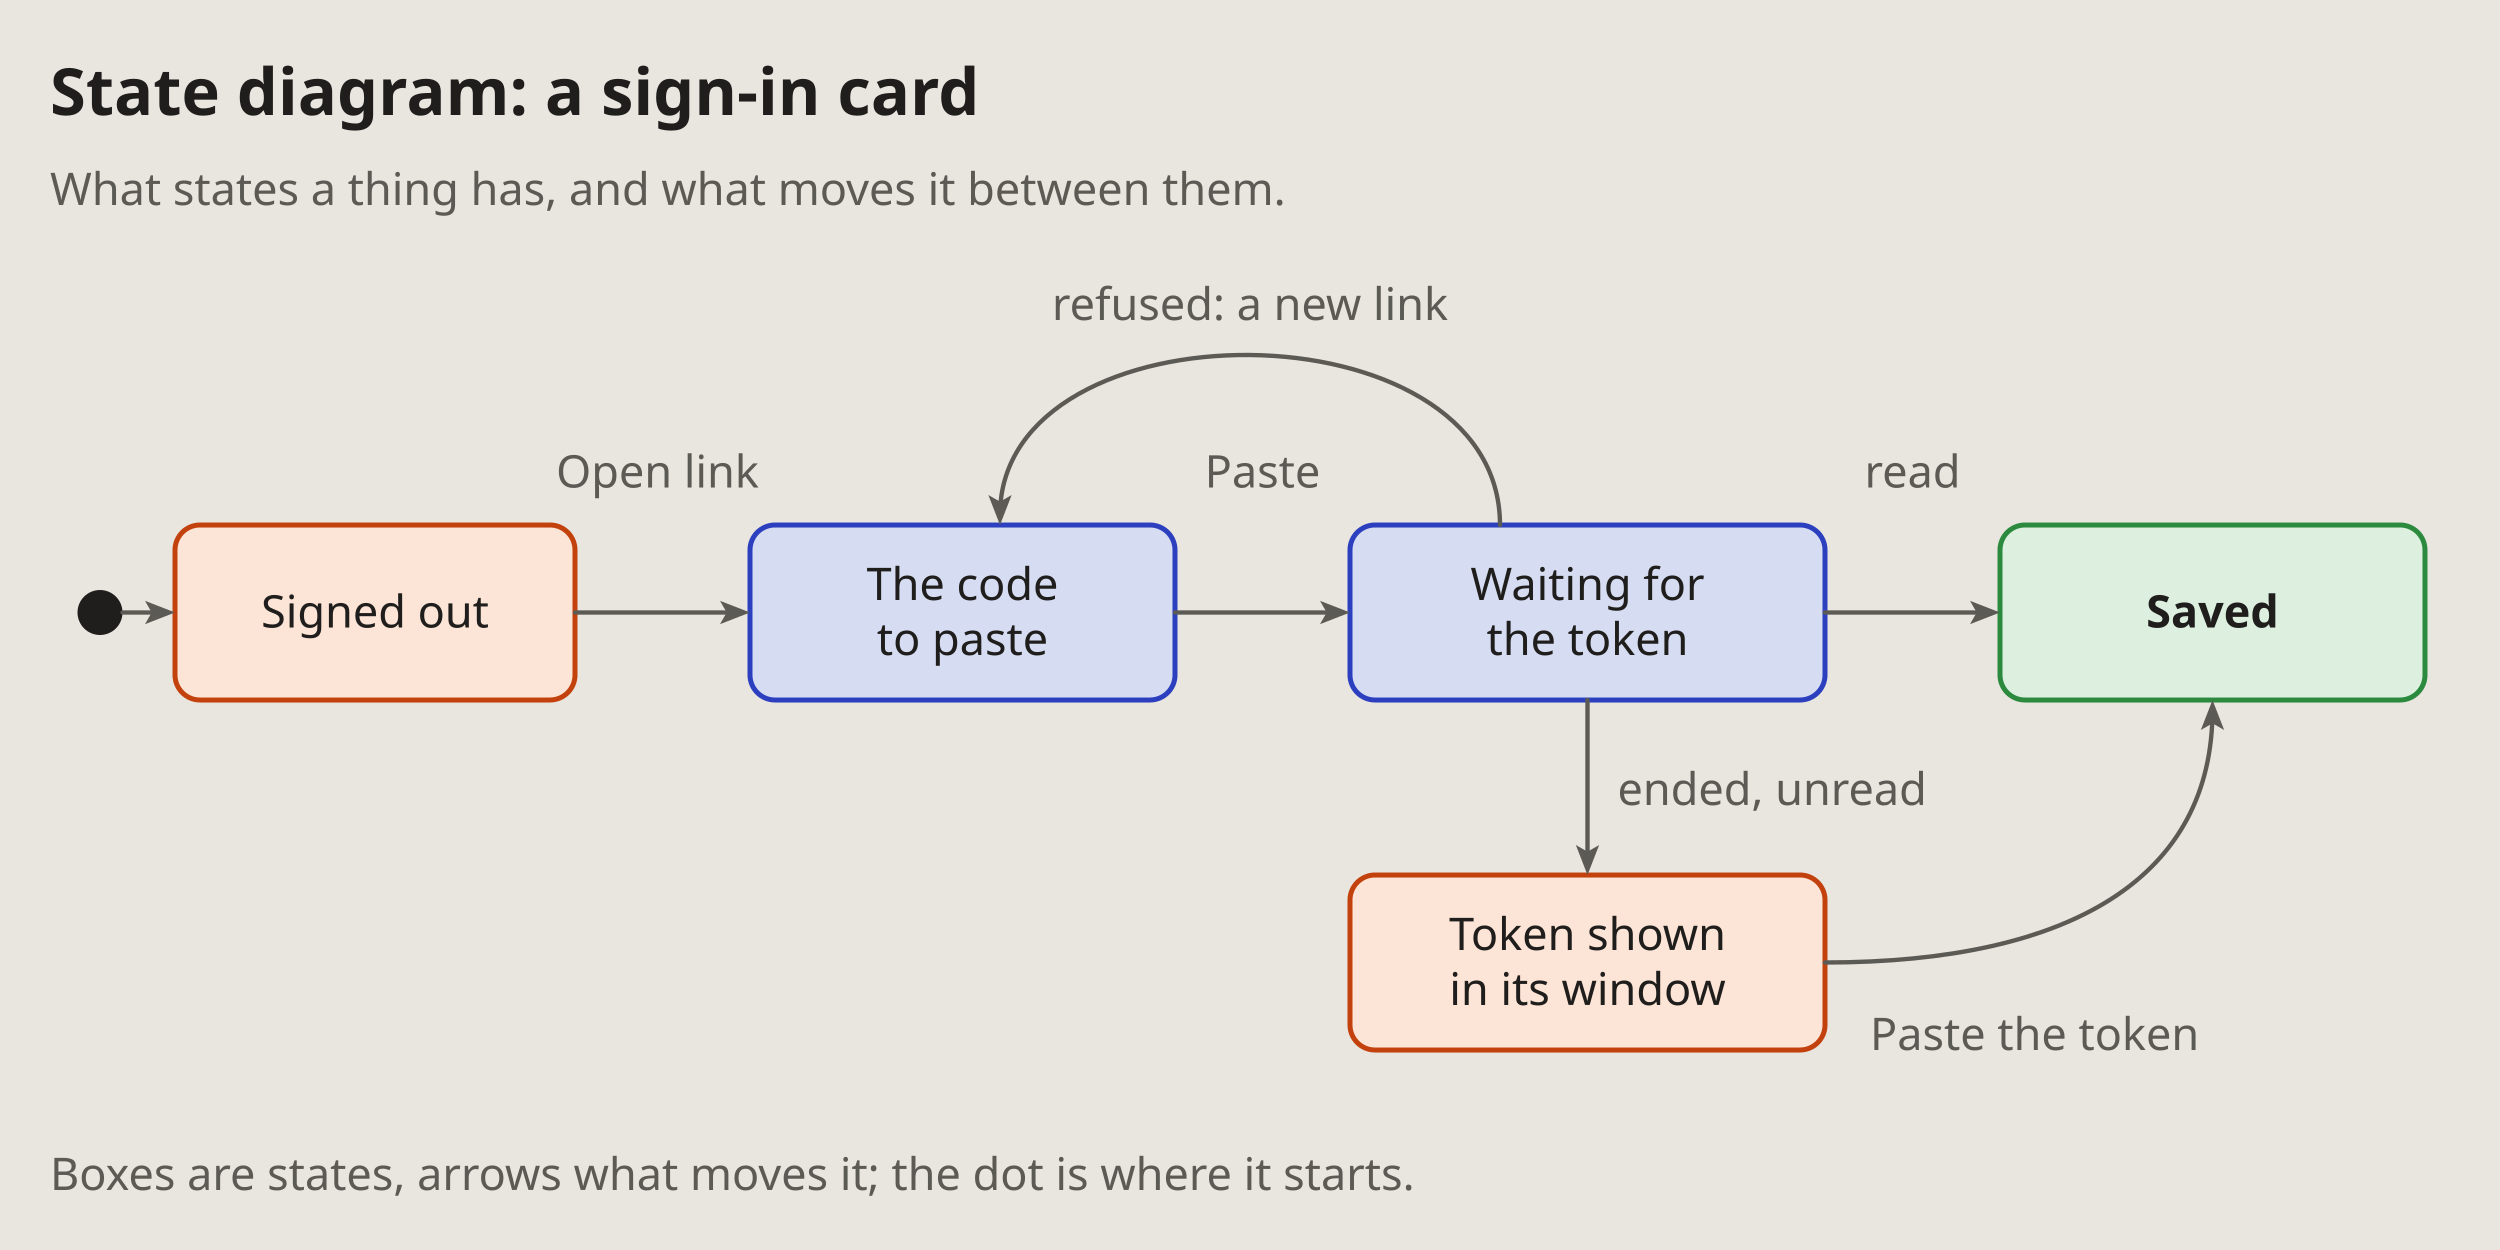
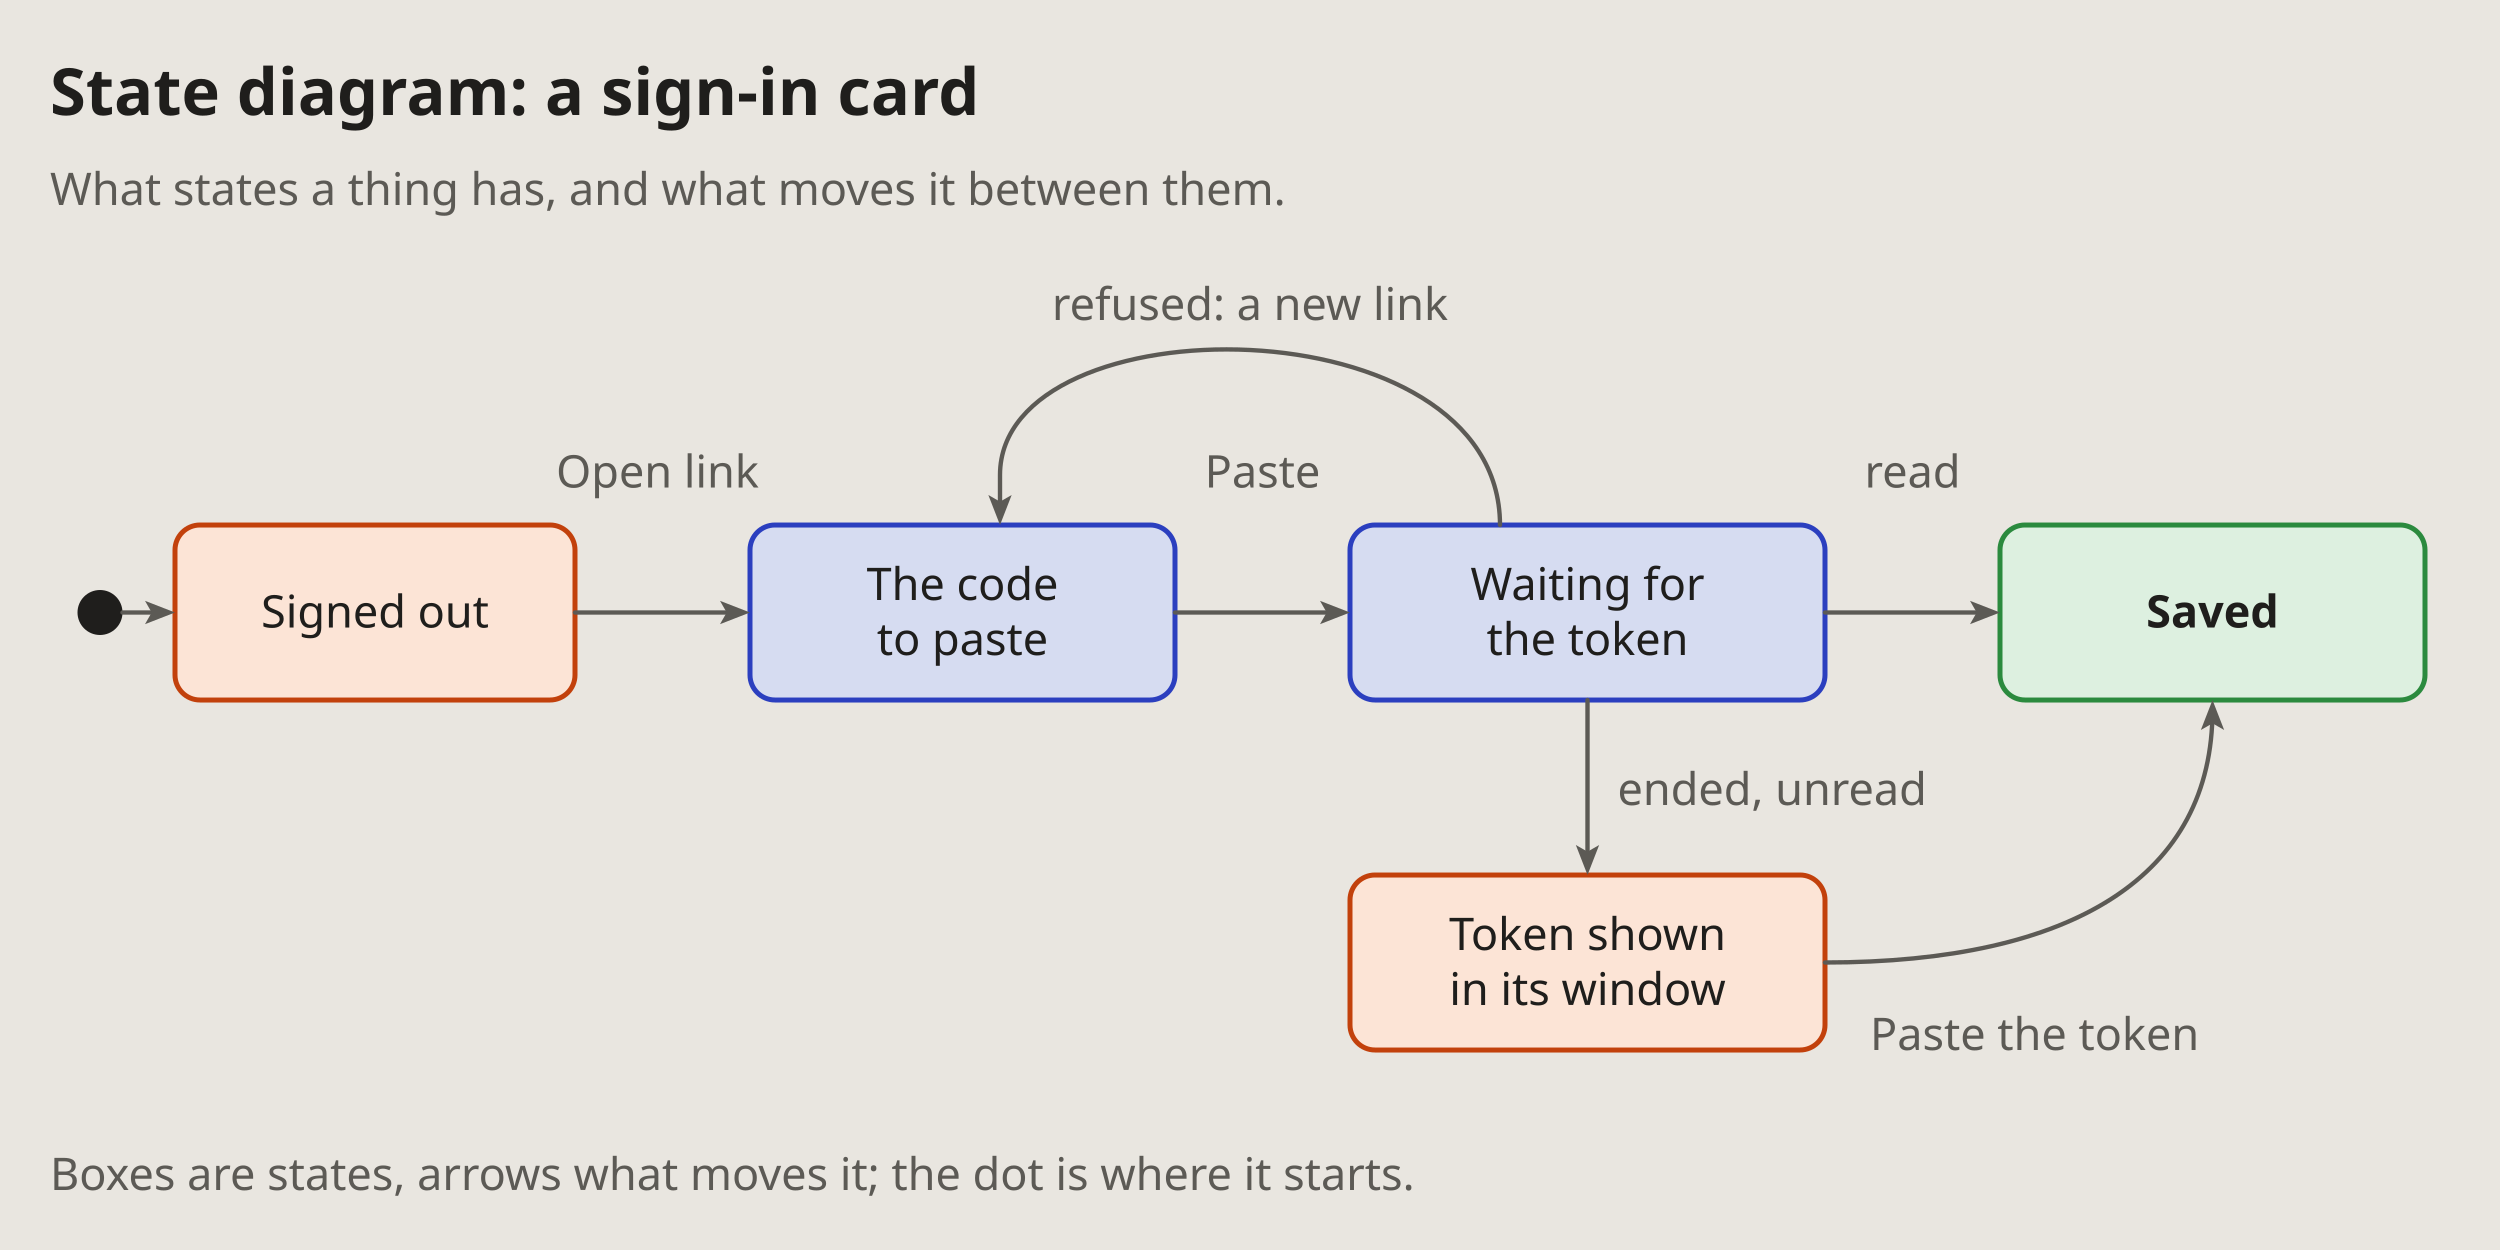
<svg xmlns="http://www.w3.org/2000/svg" viewBox="0 0 1000 500" width="1000" height="500" font-family="Noto Sans, Ubuntu, system-ui, sans-serif">
  <defs>
    <marker id="arrow-text" viewBox="0 0 12 12" refX="8" refY="6" markerUnits="userSpaceOnUse" markerWidth="16" markerHeight="16" orient="auto-start-reverse">
      <path d="M2 2.5 L11 6 L2 9.5 L4 6 z" fill="#1F1E1C" stroke-linejoin="round" />
    </marker>
    <marker id="arrow-blue" viewBox="0 0 12 12" refX="8" refY="6" markerUnits="userSpaceOnUse" markerWidth="16" markerHeight="16" orient="auto-start-reverse">
      <path d="M2 2.5 L11 6 L2 9.5 L4 6 z" fill="#2B3FBF" stroke-linejoin="round" />
    </marker>
    <marker id="arrow-red" viewBox="0 0 12 12" refX="8" refY="6" markerUnits="userSpaceOnUse" markerWidth="16" markerHeight="16" orient="auto-start-reverse">
      <path d="M2 2.5 L11 6 L2 9.5 L4 6 z" fill="#C92A2A" stroke-linejoin="round" />
    </marker>
    <marker id="arrow-green" viewBox="0 0 12 12" refX="8" refY="6" markerUnits="userSpaceOnUse" markerWidth="16" markerHeight="16" orient="auto-start-reverse">
      <path d="M2 2.5 L11 6 L2 9.5 L4 6 z" fill="#2B8A3E" stroke-linejoin="round" />
    </marker>
    <marker id="arrow-grey" viewBox="0 0 12 12" refX="8" refY="6" markerUnits="userSpaceOnUse" markerWidth="16" markerHeight="16" orient="auto-start-reverse">
      <path d="M2 2.5 L11 6 L2 9.5 L4 6 z" fill="#5C5A55" stroke-linejoin="round" />
    </marker>
  </defs>
  <rect width="1000" height="500" fill="#E9E6E0" />
  <text x="20" y="46" font-size="26" font-weight="700" fill="#1F1E1C">State diagram: a sign-in card</text>
  <text x="20" y="82" font-size="18" fill="#5C5A55">What states a thing has, and what moves it between them.</text>
  <circle cx="40" cy="245" r="9" fill="#1F1E1C" />
  <rect x="70" y="210" width="160" height="70" rx="10" fill="#FCE4D6" stroke="#C2410C" stroke-width="2" />
  <text x="150" y="251" font-size="18" text-anchor="middle" fill="#1F1E1C">Signed out</text>
  <rect x="300" y="210" width="170" height="70" rx="10" fill="#D6DCF1" stroke="#2B3FBF" stroke-width="2" />
  <text x="385" y="240" font-size="18" text-anchor="middle" fill="#1F1E1C">The code</text>
  <text x="385" y="262" font-size="18" text-anchor="middle" fill="#1F1E1C">to paste</text>
  <rect x="540" y="210" width="190" height="70" rx="10" fill="#D6DCF1" stroke="#2B3FBF" stroke-width="2" />
  <text x="635" y="240" font-size="18" text-anchor="middle" fill="#1F1E1C">Waiting for</text>
  <text x="635" y="262" font-size="18" text-anchor="middle" fill="#1F1E1C">the token</text>
  <rect x="800" y="210" width="170" height="70" rx="10" fill="#DDF0E0" stroke="#2B8A3E" stroke-width="2" />
  <text x="885" y="251" font-size="18" text-anchor="middle" font-weight="700" fill="#1F1E1C">Saved</text>
  <rect x="540" y="350" width="190" height="70" rx="10" fill="#FCE4D6" stroke="#C2410C" stroke-width="2" />
  <text x="635" y="380" font-size="18" text-anchor="middle" fill="#1F1E1C">Token shown</text>
  <text x="635" y="402" font-size="18" text-anchor="middle" fill="#1F1E1C">in its window</text>
  <path d="M49 245 H66" fill="none" stroke="#5C5A55" stroke-width="1.75" stroke-linecap="round" marker-end="url(#arrow-grey)" />
  <path d="M230 245 H296" fill="none" stroke="#5C5A55" stroke-width="1.75" stroke-linecap="round" marker-end="url(#arrow-grey)" />
  <path d="M470 245 H536" fill="none" stroke="#5C5A55" stroke-width="1.75" stroke-linecap="round" marker-end="url(#arrow-grey)" />
  <path d="M730 245 H796" fill="none" stroke="#5C5A55" stroke-width="1.75" stroke-linecap="round" marker-end="url(#arrow-grey)" />
-   <path d="M600 210 C600 120 400 120 400 206" fill="none" stroke="#5C5A55" stroke-width="1.75" stroke-linecap="round" marker-end="url(#arrow-grey)" />
+   <path d="M600 210 C600 120 400 120 400 190 V206" fill="none" stroke="#5C5A55" stroke-width="1.75" stroke-linecap="round" marker-end="url(#arrow-grey)" />
  <path d="M635 280 V346" fill="none" stroke="#5C5A55" stroke-width="1.75" stroke-linecap="round" marker-end="url(#arrow-grey)" />
  <path d="M730 385 C830 385 885 350 885 284" fill="none" stroke="#5C5A55" stroke-width="1.75" stroke-linecap="round" marker-end="url(#arrow-grey)" />
  <text x="263" y="195" font-size="18" text-anchor="middle" fill="#5C5A55">Open link</text>
  <text x="505" y="195" font-size="18" text-anchor="middle" fill="#5C5A55">Paste</text>
  <text x="765" y="195" font-size="18" text-anchor="middle" fill="#5C5A55">read</text>
  <text x="500" y="128" font-size="18" text-anchor="middle" fill="#5C5A55">refused: a new link</text>
  <text x="647" y="322" font-size="18" text-anchor="start" fill="#5C5A55">ended, unread</text>
  <text x="748" y="420" font-size="18" text-anchor="start" fill="#5C5A55">Paste the token</text>
  <text x="20" y="476" font-size="18" fill="#5C5A55">Boxes are states, arrows what moves it; the dot is where it starts.</text>
</svg>
